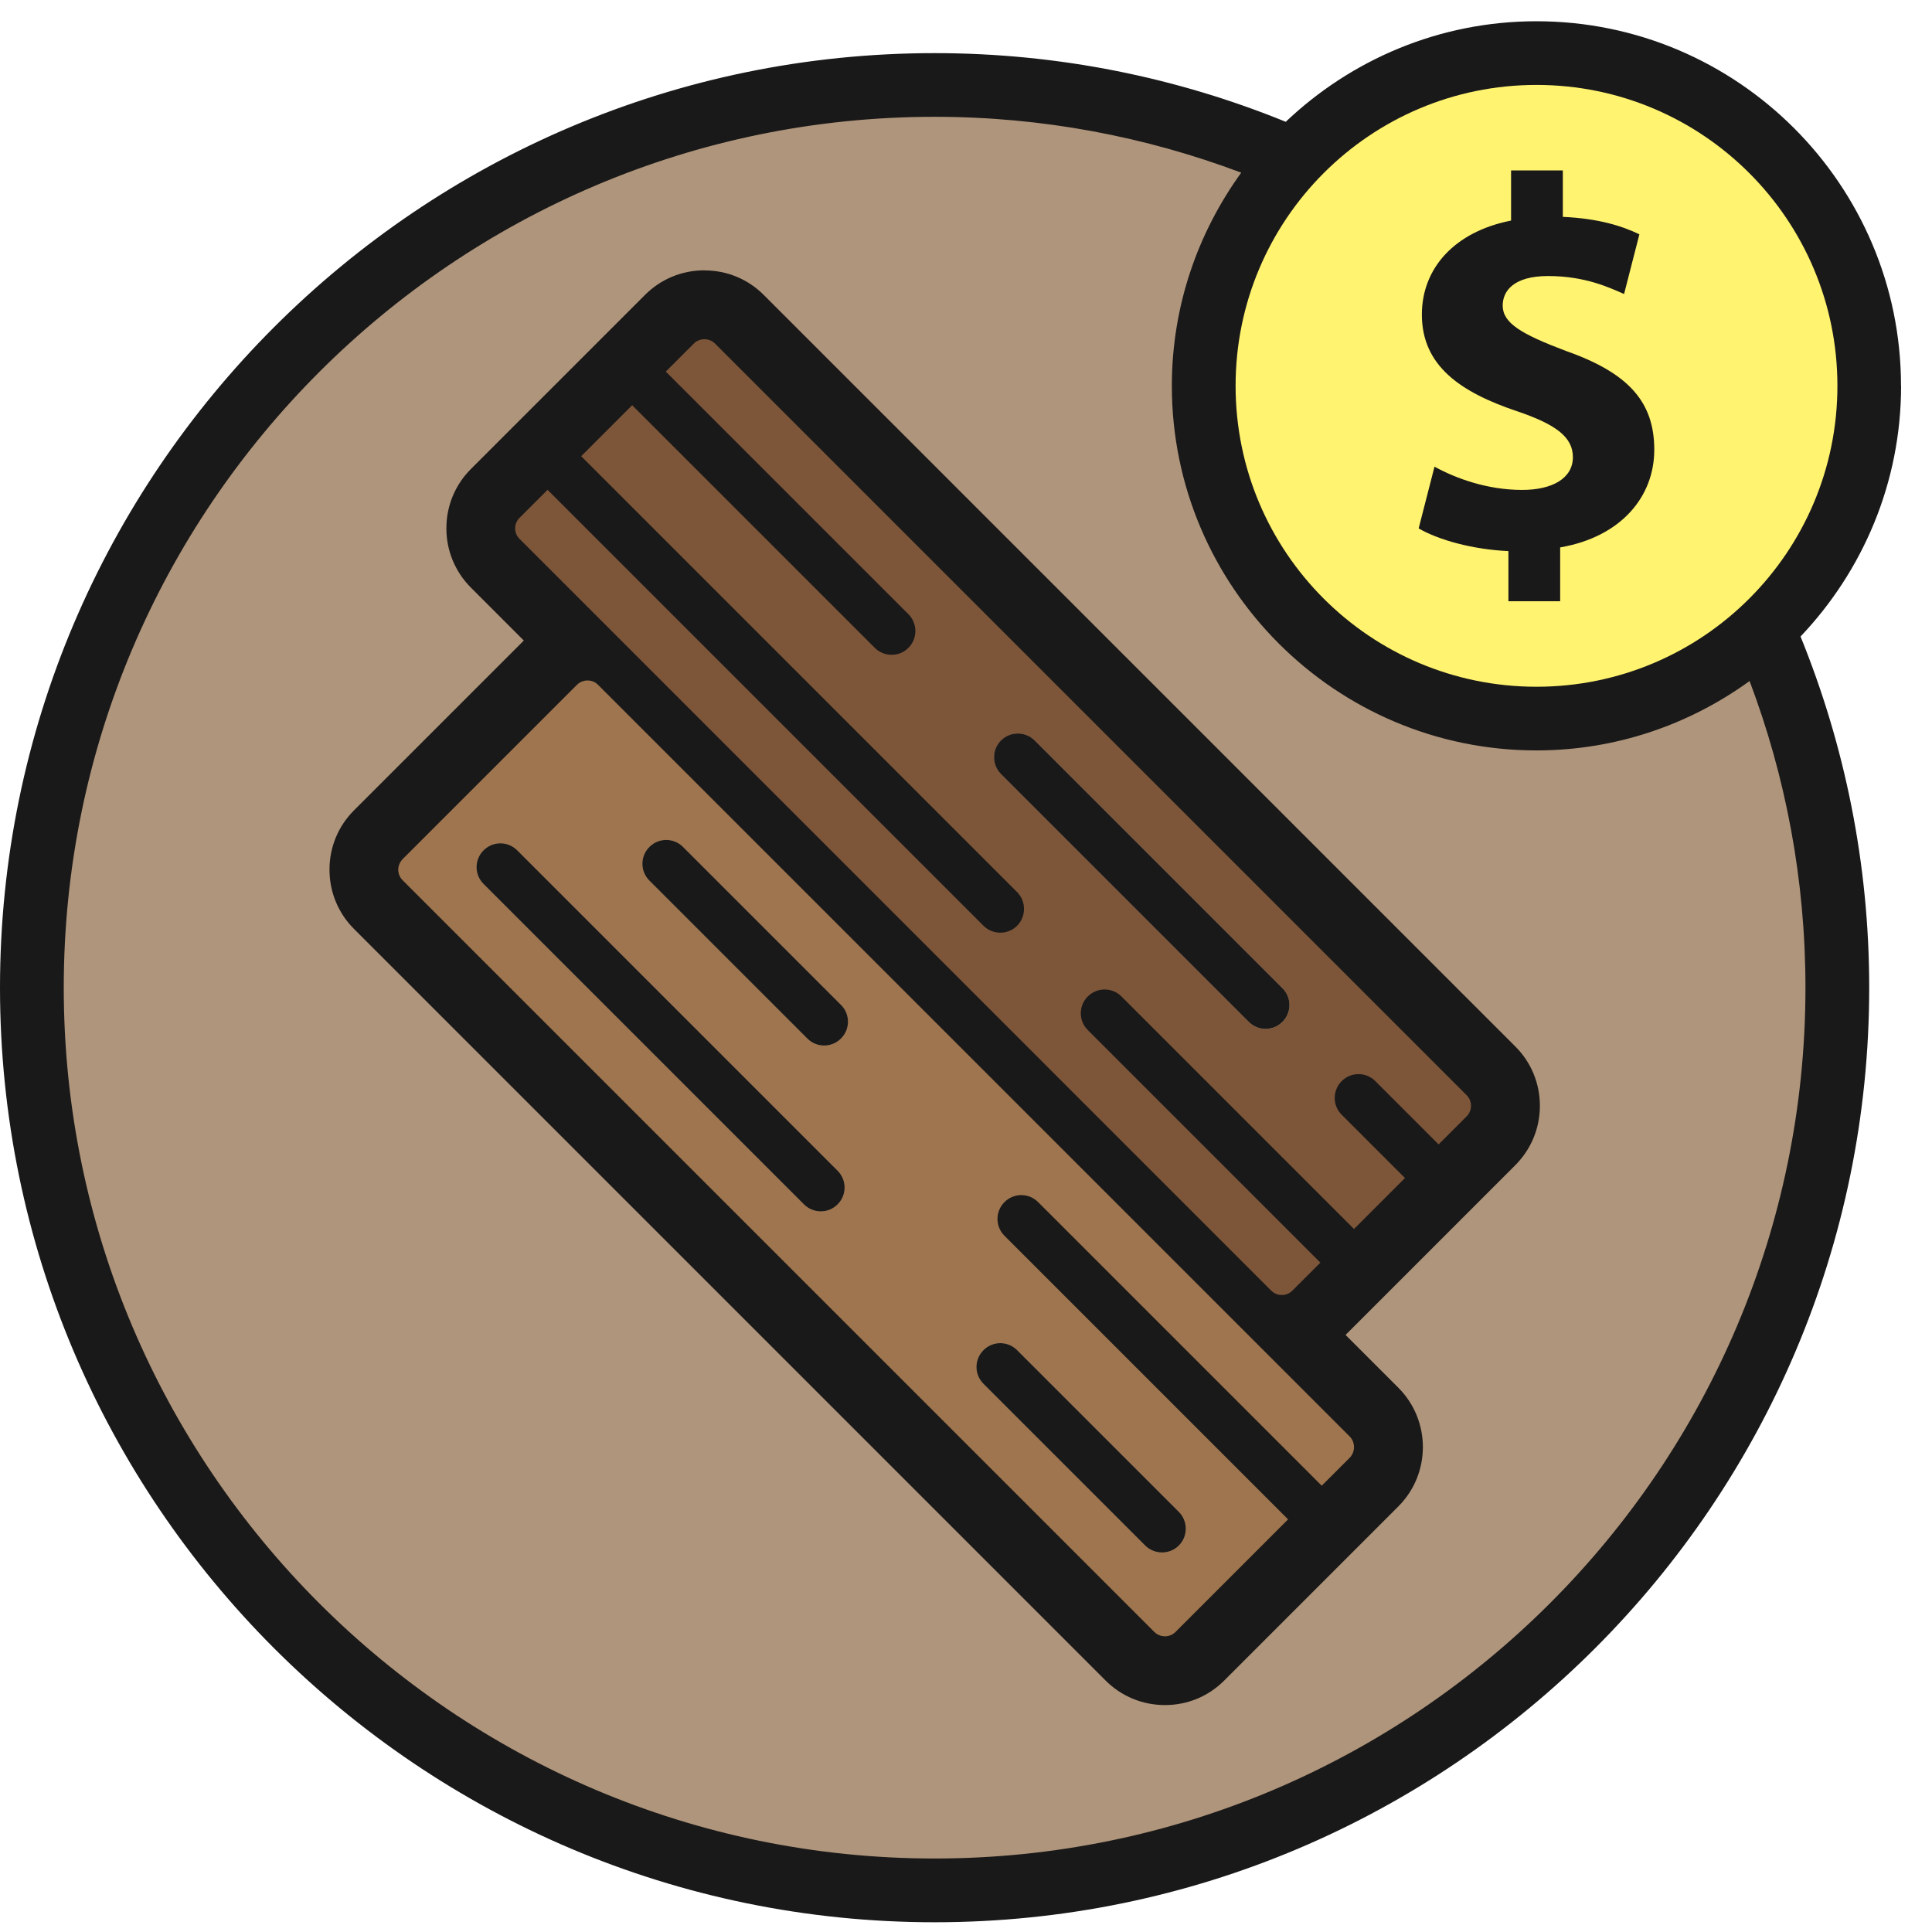
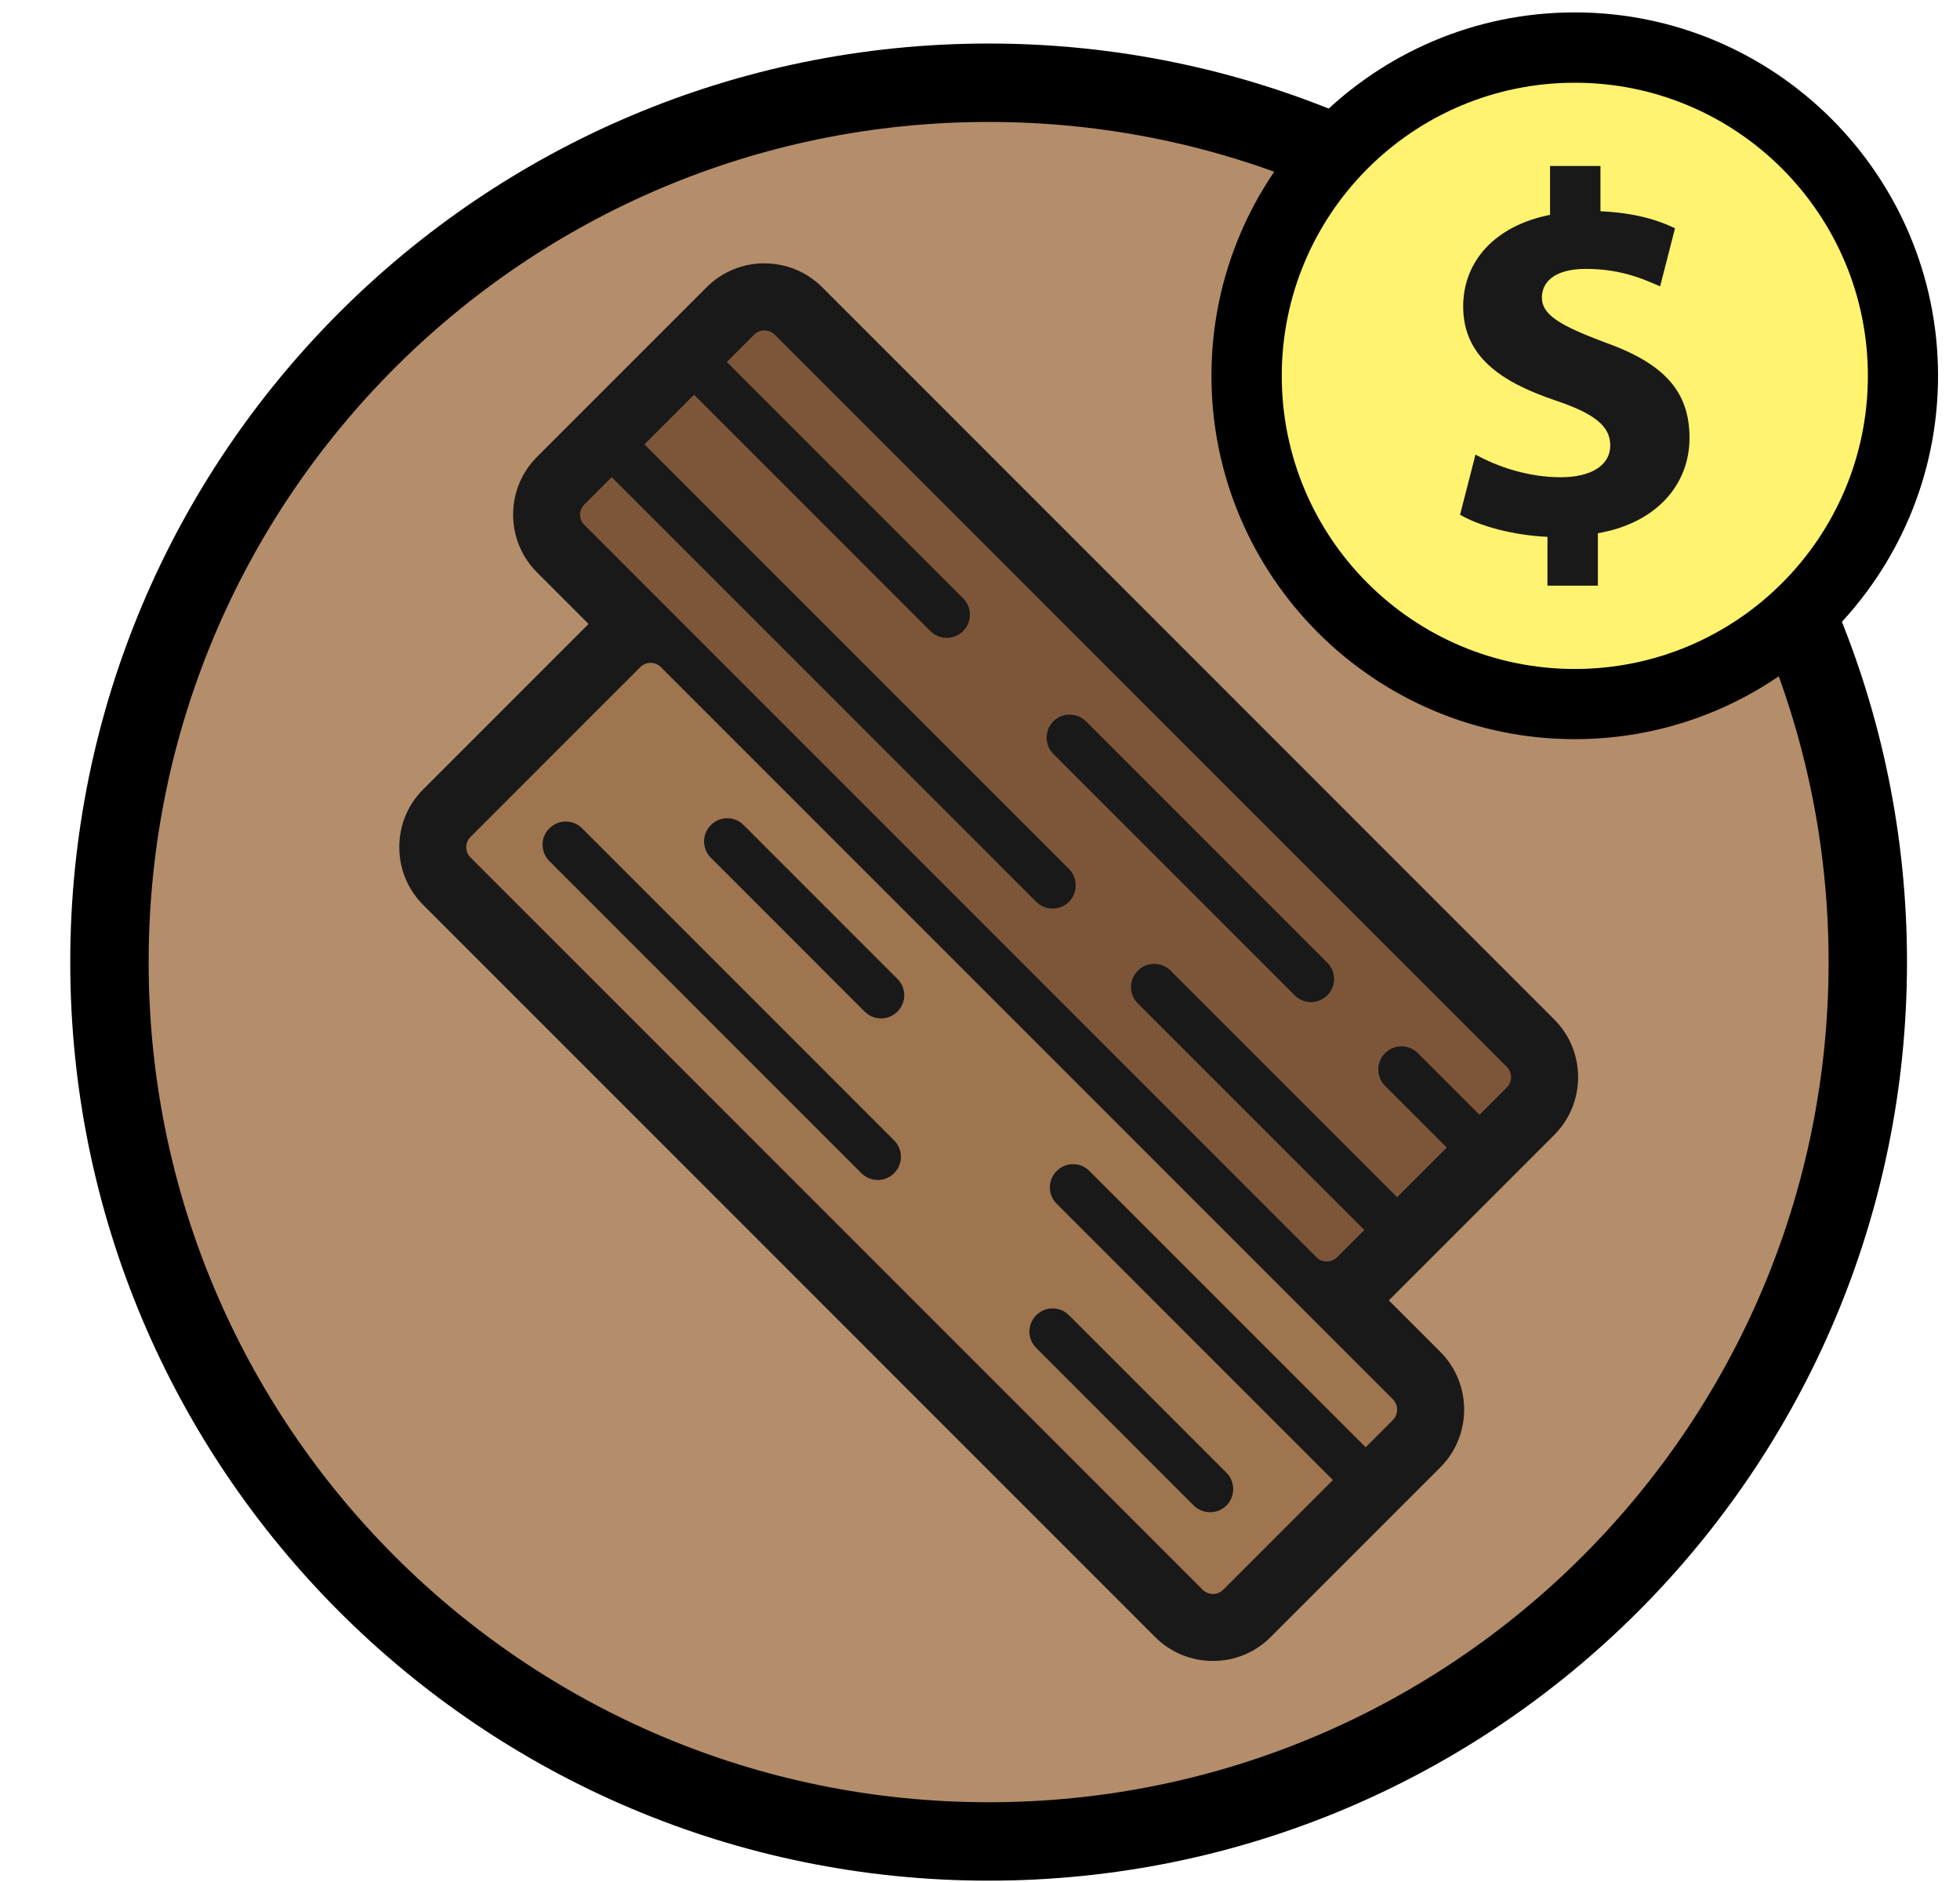
- <svg xmlns="http://www.w3.org/2000/svg" width="24" height="24" viewBox="0 0 24 24">
+ <svg xmlns="http://www.w3.org/2000/svg" width="25" height="24" viewBox="0 0 25 24">
  <g fill="none">
-     <path d="M22.824 12.269c0 6.193-5.021 11.214-11.214 11.214-6.193 0-11.214-5.021-11.214-11.214 0-6.193 5.02-11.214 11.214-11.214 6.193 0 11.214 5.021 11.214 11.214" fill="#AF957B" />
-     <path d="M6.546 6.525l-.016.037.017.039 9.337 9.337.038.016.037-.016.255-.255-2.795-2.796c-.081-.081-.126-.188-.126-.302 0-.114.045-.221.126-.302.08-.08.188-.125.302-.125.114 0 .222.044.302.125l2.795 2.796.446-.446-.693-.693c-.167-.167-.167-.438 0-.604.081-.081.188-.125.302-.125.114 0 .222.044.303.125l.693.693.254-.254.001-.077-9.337-9.337-.039-.016-.039.016-.254.253 2.921 2.921c.08.08.125.187.125.301 0 .115-.044.222-.125.303-.08.08-.188.125-.302.125-.114 0-.222-.044-.303-.125l-2.921-2.921-.446.446 5.322 5.322c.167.167.167.438 0 .605-.08.08-.188.125-.302.125-.115 0-.222-.044-.303-.125l-5.322-5.322-.255.255zm.752 2.058l-.04.017-2.164 2.164-.016.038.015.037 9.337 9.337.04.016.037-.015 1.306-1.306-3.43-3.43c-.167-.167-.167-.438 0-.604.081-.081.189-.126.302-.126.114 0 .222.045.303.126l3.43 3.429.254-.253v-.078l-9.337-9.337-.037-.015zm7.172 12.464c-.243 0-.472-.095-.644-.267l-9.337-9.337c-.171-.171-.266-.399-.266-.642s.094-.471.266-.642l2.164-2.164.041-.038-.751-.751c-.172-.172-.267-.4-.267-.643s.094-.472.265-.643l2.164-2.164c.172-.172.401-.266.644-.266s.472.095.644.266l9.337 9.337c.354.354.354.931-.001 1.286l-2.164 2.164-.039.037.751.751c.172.172.266.4.266.644 0 .243-.095.472-.266.644l-2.164 2.164c-.171.171-.399.265-.642.265z" fill="#1A1919" />
-     <path d="M5.243 10.802l2.055-2.055 7.889 7.889 1.338 1.338-.107.106-3.336-3.336c-.106-.106-.246-.164-.396-.164-.149 0-.29.058-.395.164-.218.218-.218.573 0 .791l3.336 3.336-1.157 1.157-9.227-9.227zm3.4-6.187l.107-.106 9.227 9.227-.106.107-.599-.599c-.106-.106-.246-.164-.396-.164-.149 0-.29.058-.395.164-.218.218-.218.573 0 .791l.599.599-.26.26-2.702-2.702c-.105-.105-.246-.164-.395-.164-.15 0-.29.058-.396.164-.218.218-.218.573 0 .791l2.702 2.702-.107.106-7.889-7.889-1.338-1.338.106-.107 5.229 5.229c.105.105.246.164.396.164.15 0 .29-.058.395-.164.105-.105.163-.246.163-.396 0-.15-.058-.29-.163-.395l-5.229-5.229.26-.26 2.828 2.828c.105.105.246.164.396.164.15 0 .29-.058.395-.164.106-.106.164-.247.164-.397 0-.149-.059-.289-.164-.394l-2.828-2.828zm.107-1.257c-.279 0-.54.108-.737.305l-2.164 2.164c-.196.196-.304.458-.304.736 0 .279.109.54.305.737l.657.657-2.11 2.11c-.196.196-.304.457-.304.736 0 .278.108.54.304.736l9.337 9.337c.197.197.459.305.738.305.278 0 .539-.108.735-.304l2.164-2.164c.406-.406.406-1.068 0-1.474l-.656-.656 2.109-2.109c.196-.197.305-.458.305-.737 0-.279-.108-.54-.304-.736l-9.337-9.337c-.197-.197-.458-.305-.737-.305zm5.721 16.967l.13-.054 1.399-1.399-3.523-3.523c-.116-.116-.116-.303 0-.418.058-.058.133-.087.209-.087.076 0 .151.029.209.087l3.523 3.523.347-.347c.073-.073.073-.193 0-.265l-1.392-1.392-7.945-7.945-.13-.054-.133.055-2.164 2.164c-.072.073-.072.19 0 .262l9.337 9.337.133.055zm-3.395-12.191c-.076 0-.152-.029-.209-.086l-3.014-3.014-.633.633 5.415 5.415c.114.114.114.304 0 .418-.058.058-.133.086-.209.086-.076 0-.152-.029-.209-.086l-5.415-5.415-.348.348c-.073.073-.073.19.001.263l1.392 1.392 7.945 7.945.131.054.131-.054.348-.348-2.889-2.889c-.116-.116-.116-.303 0-.418.057-.057.133-.086.209-.086.075 0 .151.028.209.086l2.889 2.889.633-.633-.786-.786c-.116-.116-.116-.303 0-.418.058-.058.133-.087.209-.087.076 0 .151.029.209.087l.786.786.347-.347c.072-.072.074-.191.001-.263l-9.337-9.337-.132-.055-.132.055-.347.347 3.014 3.014c.114.114.116.302 0 .418-.058.058-.133.086-.209.086zm-2.326-4.511c.199 0 .399.076.55.228l9.337 9.337c.303.302.303.796-.001 1.099l-2.164 2.164-.148.114.86.86c.304.304.304.797 0 1.101l-2.164 2.164c-.151.151-.349.227-.548.227-.199 0-.399-.076-.551-.228l-9.337-9.337c-.302-.303-.302-.796 0-1.098l2.164-2.164.149-.116-.86-.86c-.304-.304-.304-.797-.001-1.1l2.164-2.164c.152-.152.351-.228.55-.228z" fill="#1A1919" />
-     <path d="M10.447 12.901c.116-.116.116-.303 0-.418l-1.962-1.962c-.116-.116-.302-.116-.418 0-.116.116-.116.303 0 .418l1.962 1.962c.116.116.302.116.418 0m-.042 2.06c.116-.116.116-.302 0-.418l-3.98-3.98c-.116-.116-.303-.116-.418 0-.116.116-.116.302 0 .418l3.98 3.98c.116.116.303.116.418 0m4.239 4.239c.116-.116.114-.304 0-.418l-2.009-2.01c-.116-.116-.303-.116-.418 0-.116.116-.116.303 0 .418l2.01 2.01c.114.114.302.116.418 0m-9.643-8.528l2.164-2.164c.072-.072.191-.074.263-.001l7.945 7.945 1.392 1.392c.072.073.072.192 0 .265l-.347.347-3.523-3.523c-.116-.116-.303-.116-.418 0-.116.116-.116.303 0 .418l3.523 3.523-1.399 1.399c-.073.073-.191.071-.263-.001l-9.337-9.337c-.073-.072-.073-.189 0-.262" fill="#9E754E" />
-     <path d="M12.217 17.19l2.009 2.009c.114.114.303.116.418 0 .116-.116.114-.304 0-.418l-2.009-2.009c-.116-.116-.302-.116-.418 0-.116.116-.116.302 0 .418" fill="#1A1919" />
-     <path d="M6.007 10.981l3.98 3.98c.116.116.303.116.418 0 .116-.116.116-.302 0-.418l-3.98-3.98c-.116-.116-.302-.116-.418 0-.116.116-.116.302 0 .418" fill="#1A1919" />
-     <path d="M8.067 10.939l1.962 1.962c.116.116.302.116.418 0 .116-.116.116-.303 0-.418l-1.962-1.962c-.116-.116-.302-.116-.418 0-.116.116-.116.302 0 .418" fill="#1A1919" />
-     <path d="M15.932 12.695c.116-.116.116-.303 0-.418l-3.078-3.078c-.114-.114-.302-.116-.418 0-.116.116-.114.304 0 .418l3.078 3.078c.116.116.302.116.418 0zm-9.477-5.999c-.074-.074-.074-.191-.001-.263l.348-.348 5.415 5.415c.114.114.303.116.418 0 .114-.114.114-.304 0-.418l-5.415-5.415.633-.633 3.014 3.014c.114.114.302.116.418 0 .116-.116.114-.304 0-.418l-3.014-3.014.347-.347c.072-.073.191-.074.265 0l9.337 9.337c.072.073.071.191-.002.263l-.347.347-.786-.786c-.116-.116-.303-.116-.418 0-.116.116-.116.302 0 .418l.786.786-.633.633-2.889-2.889c-.116-.116-.304-.114-.418 0-.116.116-.116.303 0 .418l2.889 2.889-.348.348c-.073.072-.19.072-.262 0l-7.944-7.945-1.392-1.392z" fill="#7D563A" />
-     <path d="M12.435 9.616l3.078 3.078c.116.116.302.116.418 0 .116-.116.116-.303 0-.418l-3.078-3.078c-.114-.114-.302-.116-.418 0-.116.116-.114.304 0 .418" fill="#1A1919" />
-     <path d="M19.086 8.926c-2.279 0-4.134-1.854-4.134-4.134 0-2.279 1.854-4.134 4.134-4.134 2.279 0 4.134 1.854 4.134 4.134 0 2.279-1.854 4.134-4.134 4.134" fill="#1A1919" />
-     <path d="M11.61 23.087c-5.965 0-10.818-4.853-10.818-10.818s4.853-10.818 10.818-10.818c1.34 0 2.624.247 3.809.694-.54.746-.862 1.659-.862 2.648 0 2.497 2.032 4.529 4.529 4.529.989 0 1.902-.322 2.648-.862.448 1.186.694 2.469.694 3.809 0 5.965-4.853 10.818-10.818 10.818m9.808-15.376c-.64.512-1.449.819-2.332.819-2.064 0-3.738-1.673-3.738-3.738 0-.883.308-1.693.82-2.332 2.307 1.077 4.174 2.943 5.25 5.251m-2.332-6.656c2.065 0 3.738 1.673 3.738 3.738 0 .879-.306 1.686-.814 2.325-1.129-2.27-2.979-4.12-5.249-5.249.639-.508 1.445-.814 2.325-.814m4.529 3.738c0-2.497-2.032-4.529-4.529-4.529-1.206 0-2.301.477-3.114 1.249-1.348-.549-2.82-.853-4.362-.853-6.401 0-11.61 5.208-11.61 11.609 0 6.402 5.208 11.61 11.61 11.61 6.401 0 11.61-5.208 11.61-11.61 0-1.542-.305-3.014-.853-4.362.772-.813 1.249-1.908 1.249-3.114" fill="#1A1919" />
-     <path d="M19.381 6.8v.669h-.643v-.623c-.44-.02-.866-.137-1.115-.282l.197-.767c.275.151.663.289 1.089.289.374 0 .63-.144.63-.407 0-.249-.21-.407-.695-.571-.702-.236-1.181-.564-1.181-1.2 0-.577.407-1.03 1.108-1.168v-.623h.643v.577c.44.02.735.112.951.217l-.19.741c-.17-.072-.472-.223-.944-.223-.426 0-.564.184-.564.367 0 .217.23.354.787.564.781.275 1.096.636 1.096 1.227 0 .584-.413 1.082-1.168 1.213m-.295-5.745c-2.065 0-3.738 1.674-3.738 3.738 0 2.065 1.673 3.738 3.738 3.738 2.064 0 3.738-1.674 3.738-3.738s-1.674-3.738-3.738-3.738" fill="#FFF36F" />
+     <path d="M23.824 12.269c0 6.193-5.021 11.214-11.214 11.214-6.193 0-11.214-5.021-11.214-11.214 0-6.193 5.02-11.214 11.214-11.214 6.193 0 11.214 5.021 11.214 11.214" stroke="#000" fill="#B48D6B" />
+     <path d="M7.546 6.525l-.016.037.017.039 9.337 9.337.038.016.037-.016.255-.255-2.795-2.796c-.081-.081-.126-.188-.126-.302 0-.114.045-.221.126-.302.08-.08.188-.125.302-.125.114 0 .222.044.302.125l2.795 2.796.446-.446-.693-.693c-.167-.167-.167-.438 0-.604.081-.081.188-.125.302-.125.114 0 .222.044.303.125l.693.693.254-.254.001-.077-9.337-9.337-.039-.016-.039.016-.254.253 2.921 2.921c.08.08.125.187.125.301 0 .115-.044.222-.125.303-.08.08-.188.125-.302.125-.114 0-.222-.044-.303-.125l-2.921-2.921-.446.446 5.322 5.322c.167.167.167.438 0 .605-.08.08-.188.125-.302.125-.115 0-.222-.044-.303-.125l-5.322-5.322-.255.255zm.752 2.058l-.04.017-2.164 2.164-.016.038.015.037 9.337 9.337.04.016.037-.015 1.306-1.306-3.43-3.43c-.167-.167-.167-.438 0-.604.081-.081.189-.126.302-.126.114 0 .222.045.303.126l3.43 3.429.254-.253v-.078l-9.337-9.337-.037-.015zm7.172 12.464c-.243 0-.472-.095-.644-.267l-9.337-9.337c-.171-.171-.266-.399-.266-.642s.094-.471.266-.642l2.164-2.164.041-.038-.751-.751c-.172-.172-.267-.4-.267-.643s.094-.472.265-.643l2.164-2.164c.172-.172.401-.266.644-.266s.472.095.644.266l9.337 9.337c.354.354.354.931-.001 1.286l-2.164 2.164-.039.037.751.751c.172.172.266.4.266.644 0 .243-.095.472-.266.644l-2.164 2.164c-.171.171-.399.265-.642.265z" fill="#1A1919" />
+     <path d="M6.243 10.802l2.055-2.055 7.889 7.889 1.338 1.338-.107.106-3.336-3.336c-.106-.106-.246-.164-.396-.164-.149 0-.29.058-.395.164-.218.218-.218.573 0 .791l3.336 3.336-1.157 1.157-9.227-9.227zm3.4-6.187l.107-.106 9.227 9.227-.106.107-.599-.599c-.106-.106-.246-.164-.396-.164-.149 0-.29.058-.395.164-.218.218-.218.573 0 .791l.599.599-.26.26-2.702-2.702c-.105-.105-.246-.164-.395-.164-.15 0-.29.058-.396.164-.218.218-.218.573 0 .791l2.702 2.702-.107.106-7.889-7.889-1.338-1.338.106-.107 5.229 5.229c.105.105.246.164.396.164.15 0 .29-.058.395-.164.105-.105.163-.246.163-.396 0-.15-.058-.29-.163-.395l-5.229-5.229.26-.26 2.828 2.828c.105.105.246.164.396.164.15 0 .29-.058.395-.164.106-.106.164-.247.164-.397 0-.149-.059-.289-.164-.394l-2.828-2.828zm.107-1.257c-.279 0-.54.108-.737.305l-2.164 2.164c-.196.196-.304.458-.304.736 0 .279.109.54.305.737l.657.657-2.11 2.11c-.196.196-.304.457-.304.736 0 .278.108.54.304.736l9.337 9.337c.197.197.459.305.738.305.278 0 .539-.108.735-.304l2.164-2.164c.406-.406.406-1.068 0-1.474l-.656-.656 2.109-2.109c.196-.197.305-.458.305-.737 0-.279-.108-.54-.304-.736l-9.337-9.337c-.197-.197-.458-.305-.737-.305zm5.721 16.967l.13-.054 1.399-1.399-3.523-3.523c-.116-.116-.116-.303 0-.418.058-.058.133-.087.209-.087.076 0 .151.029.209.087l3.523 3.523.347-.347c.073-.073.073-.193 0-.265l-1.392-1.392-7.945-7.945-.13-.054-.133.055-2.164 2.164c-.072.073-.072.19 0 .262l9.337 9.337.133.055zm-3.395-12.191c-.076 0-.152-.029-.209-.086l-3.014-3.014-.633.633 5.415 5.415c.114.114.114.304 0 .418-.058.058-.133.086-.209.086-.076 0-.152-.029-.209-.086l-5.415-5.415-.348.348c-.073.073-.073.19.001.263l1.392 1.392 7.945 7.945.131.054.131-.054.348-.348-2.889-2.889c-.116-.116-.116-.303 0-.418.057-.057.133-.086.209-.086.075 0 .151.028.209.086l2.889 2.889.633-.633-.786-.786c-.116-.116-.116-.303 0-.418.058-.058.133-.087.209-.087.076 0 .151.029.209.087l.786.786.347-.347c.072-.072.074-.191.001-.263l-9.337-9.337-.132-.055-.132.055-.347.347 3.014 3.014c.114.114.116.302 0 .418-.058.058-.133.086-.209.086zm-2.326-4.511c.199 0 .399.076.55.228l9.337 9.337c.303.302.303.796-.001 1.099l-2.164 2.164-.148.114.86.86c.304.304.304.797 0 1.101l-2.164 2.164c-.151.151-.349.227-.548.227-.199 0-.399-.076-.551-.228l-9.337-9.337c-.302-.303-.302-.796 0-1.098l2.164-2.164.149-.116-.86-.86c-.304-.304-.304-.797-.001-1.1l2.164-2.164c.152-.152.351-.228.55-.228z" fill="#1A1919" />
+     <path d="M11.447 12.901c.116-.116.116-.303 0-.418l-1.962-1.962c-.116-.116-.302-.116-.418 0-.116.116-.116.303 0 .418l1.962 1.962c.116.116.302.116.418 0m-.042 2.06c.116-.116.116-.302 0-.418l-3.98-3.98c-.116-.116-.303-.116-.418 0-.116.116-.116.302 0 .418l3.98 3.98c.116.116.303.116.418 0m4.239 4.239c.116-.116.114-.304 0-.418l-2.009-2.01c-.116-.116-.303-.116-.418 0-.116.116-.116.303 0 .418l2.01 2.01c.114.114.302.116.418 0m-9.643-8.528l2.164-2.164c.072-.072.191-.074.263-.001l7.945 7.945 1.392 1.392c.072.073.072.192 0 .265l-.347.347-3.523-3.523c-.116-.116-.303-.116-.418 0-.116.116-.116.303 0 .418l3.523 3.523-1.399 1.399c-.073.073-.191.071-.263-.001l-9.337-9.337c-.073-.072-.073-.189 0-.262" fill="#9E754E" />
+     <path d="M13.217 17.19l2.009 2.009c.114.114.303.116.418 0 .116-.116.114-.304 0-.418l-2.009-2.009c-.116-.116-.302-.116-.418 0-.116.116-.116.302 0 .418" fill="#1A1919" />
+     <path d="M7.007 10.981l3.98 3.98c.116.116.303.116.418 0 .116-.116.116-.302 0-.418l-3.98-3.98c-.116-.116-.302-.116-.418 0-.116.116-.116.302 0 .418" fill="#1A1919" />
+     <path d="M9.067 10.939l1.962 1.962c.116.116.302.116.418 0 .116-.116.116-.303 0-.418l-1.962-1.962c-.116-.116-.302-.116-.418 0-.116.116-.116.302 0 .418" fill="#1A1919" />
+     <path d="M16.932 12.695c.116-.116.116-.303 0-.418l-3.078-3.078c-.114-.114-.302-.116-.418 0-.116.116-.114.304 0 .418l3.078 3.078c.116.116.302.116.418 0zm-9.477-5.999c-.074-.074-.074-.191-.001-.263l.348-.348 5.415 5.415c.114.114.303.116.418 0 .114-.114.114-.304 0-.418l-5.415-5.415.633-.633 3.014 3.014c.114.114.302.116.418 0 .116-.116.114-.304 0-.418l-3.014-3.014.347-.347c.072-.073.191-.074.265 0l9.337 9.337c.072.073.071.191-.002.263l-.347.347-.786-.786c-.116-.116-.303-.116-.418 0-.116.116-.116.302 0 .418l.786.786-.633.633-2.889-2.889c-.116-.116-.304-.114-.418 0-.116.116-.116.303 0 .418l2.889 2.889-.348.348c-.073.072-.19.072-.262 0l-7.944-7.945-1.392-1.392z" fill="#7D563A" />
+     <path d="M13.435 9.616l3.078 3.078c.116.116.302.116.418 0 .116-.116.116-.303 0-.418l-3.078-3.078c-.114-.114-.302-.116-.418 0-.116.116-.114.304 0 .418" fill="#1A1919" />
+     <path d="M20.086 8.926c-2.279 0-4.134-1.854-4.134-4.134 0-2.279 1.854-4.134 4.134-4.134 2.279 0 4.134 1.854 4.134 4.134 0 2.279-1.854 4.134-4.134 4.134" stroke="#000" fill="#1A1919" />
+     <path d="M20.381 6.8v.669h-.643v-.623c-.44-.02-.866-.137-1.115-.282l.197-.767c.275.151.663.289 1.089.289.374 0 .63-.144.63-.407 0-.249-.21-.407-.695-.571-.702-.236-1.181-.564-1.181-1.2 0-.577.407-1.03 1.108-1.168v-.623h.643v.577c.44.02.735.112.951.217l-.19.741c-.17-.072-.472-.223-.944-.223-.426 0-.564.184-.564.367 0 .217.23.354.787.564.781.275 1.096.636 1.096 1.227 0 .584-.413 1.082-1.168 1.213m-.295-5.745c-2.065 0-3.738 1.674-3.738 3.738 0 2.065 1.673 3.738 3.738 3.738 2.064 0 3.738-1.674 3.738-3.738s-1.674-3.738-3.738-3.738" fill="#FFF36F" />
  </g>
</svg>
